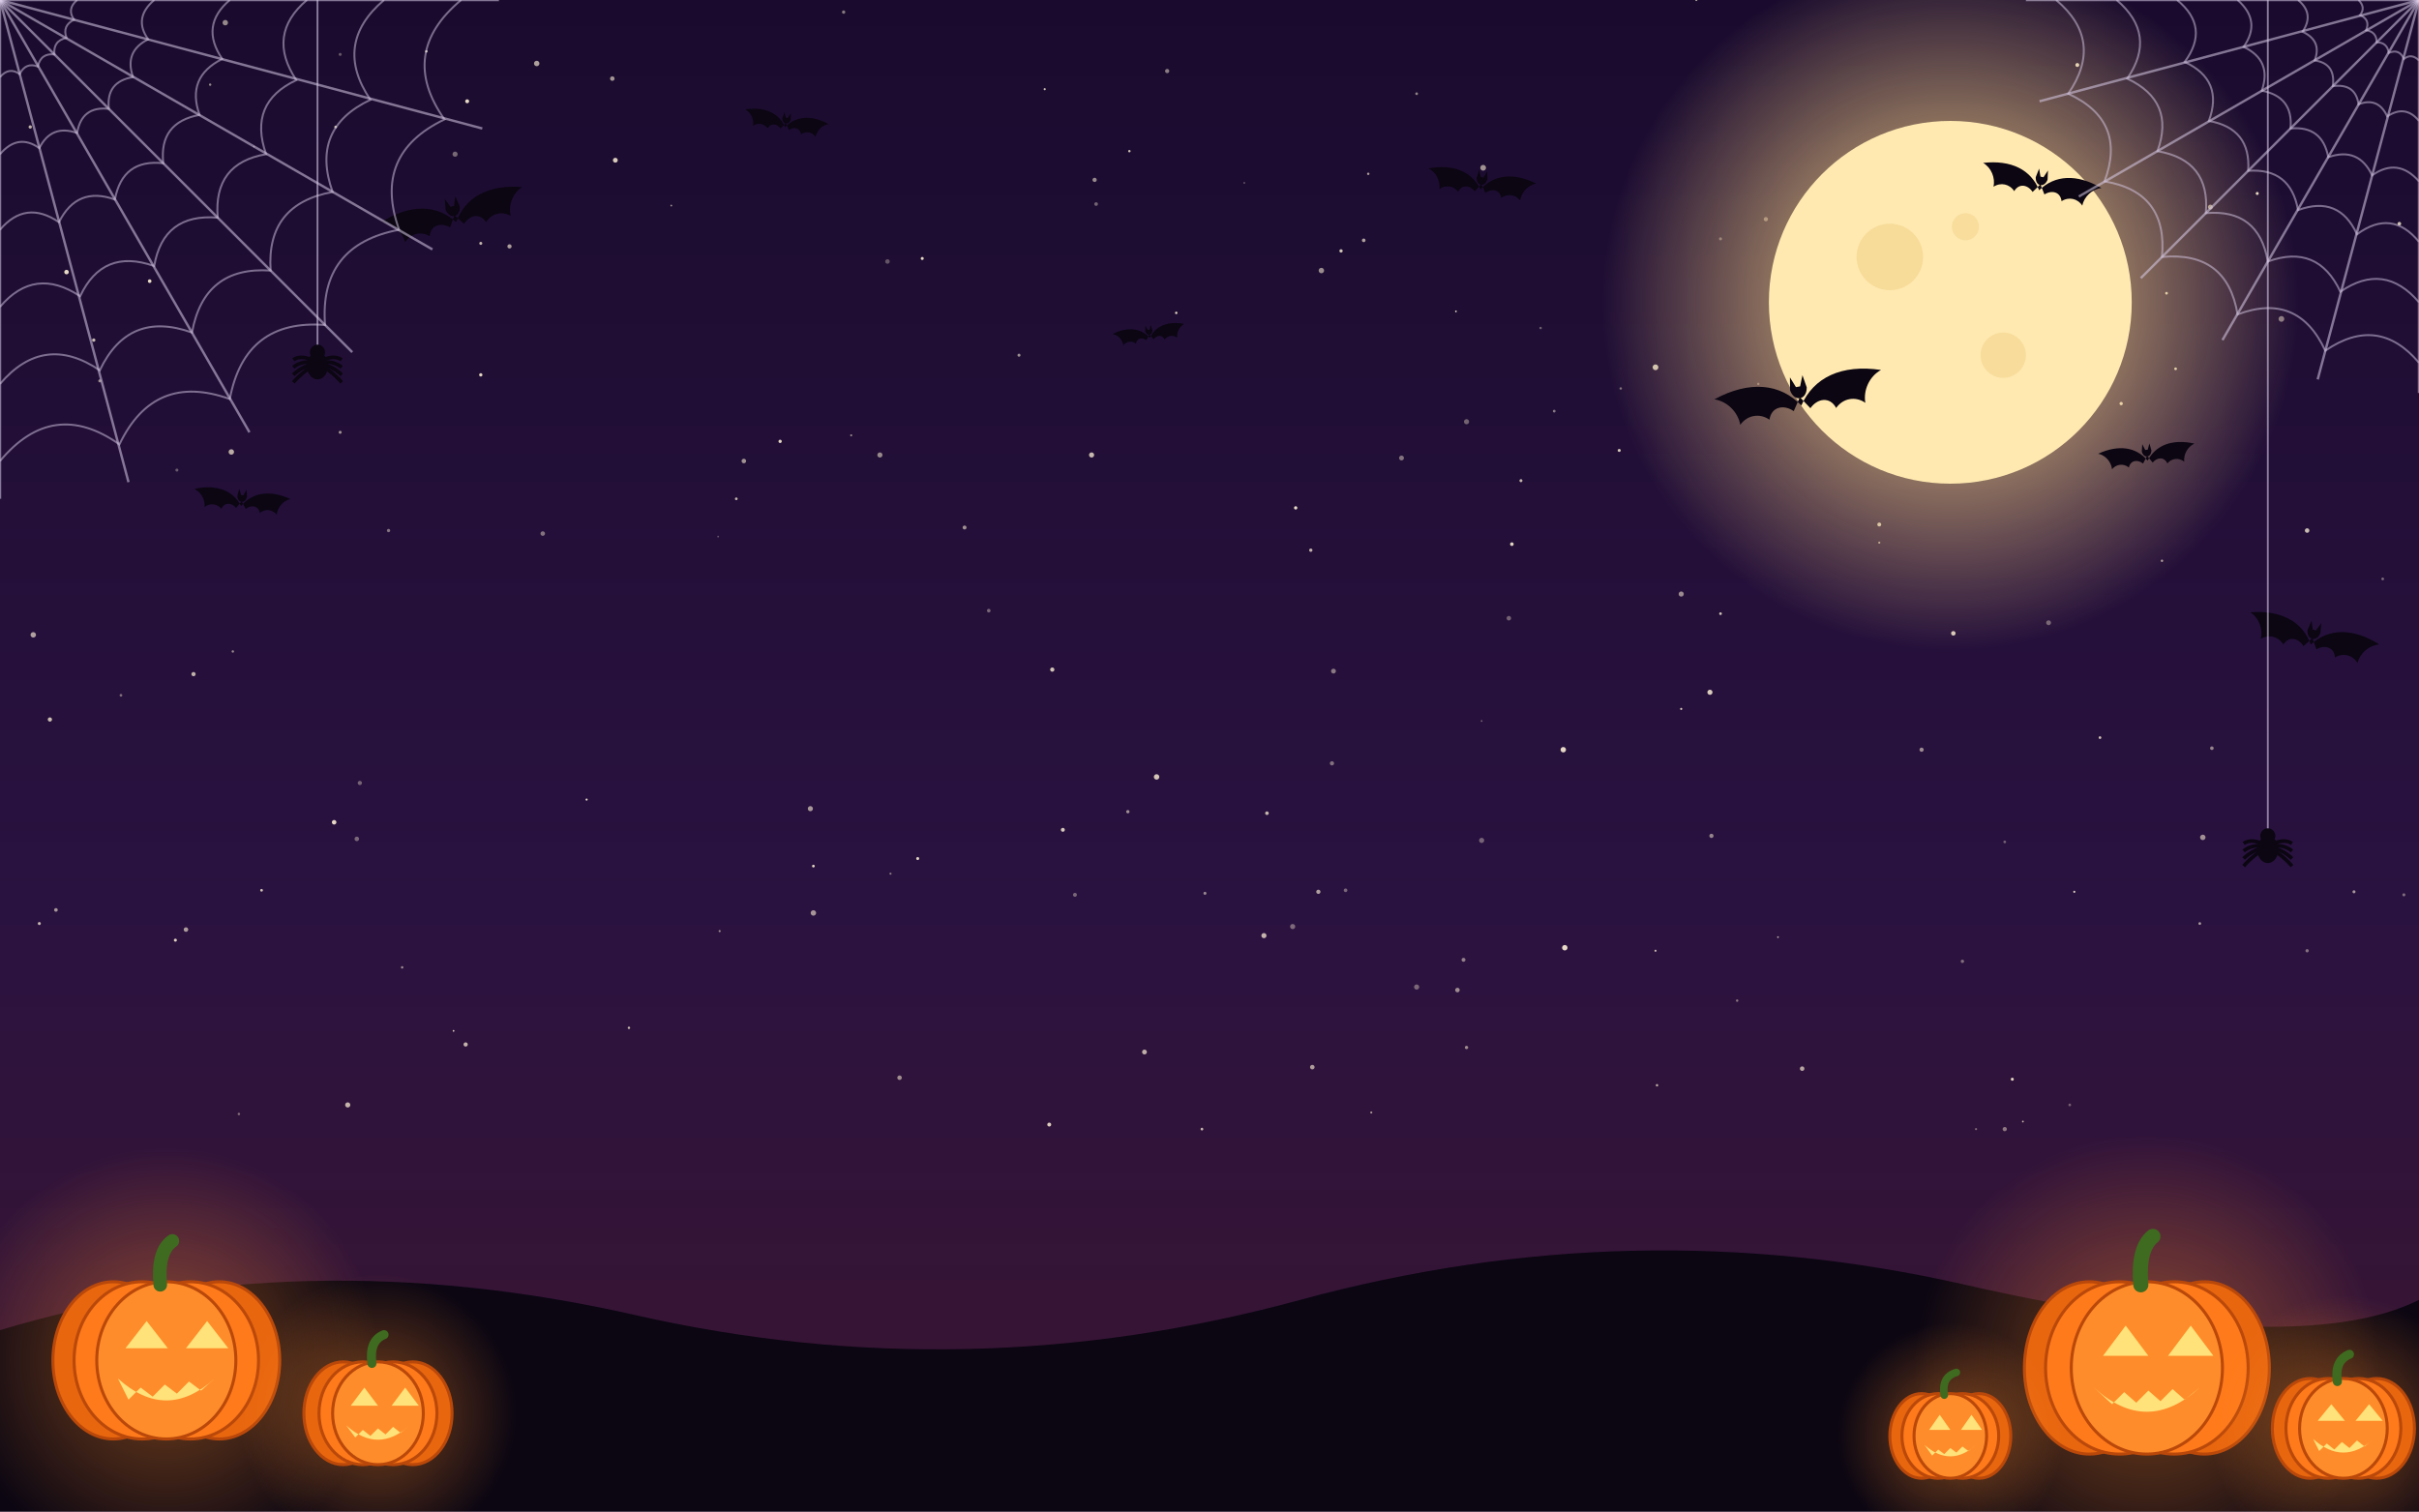
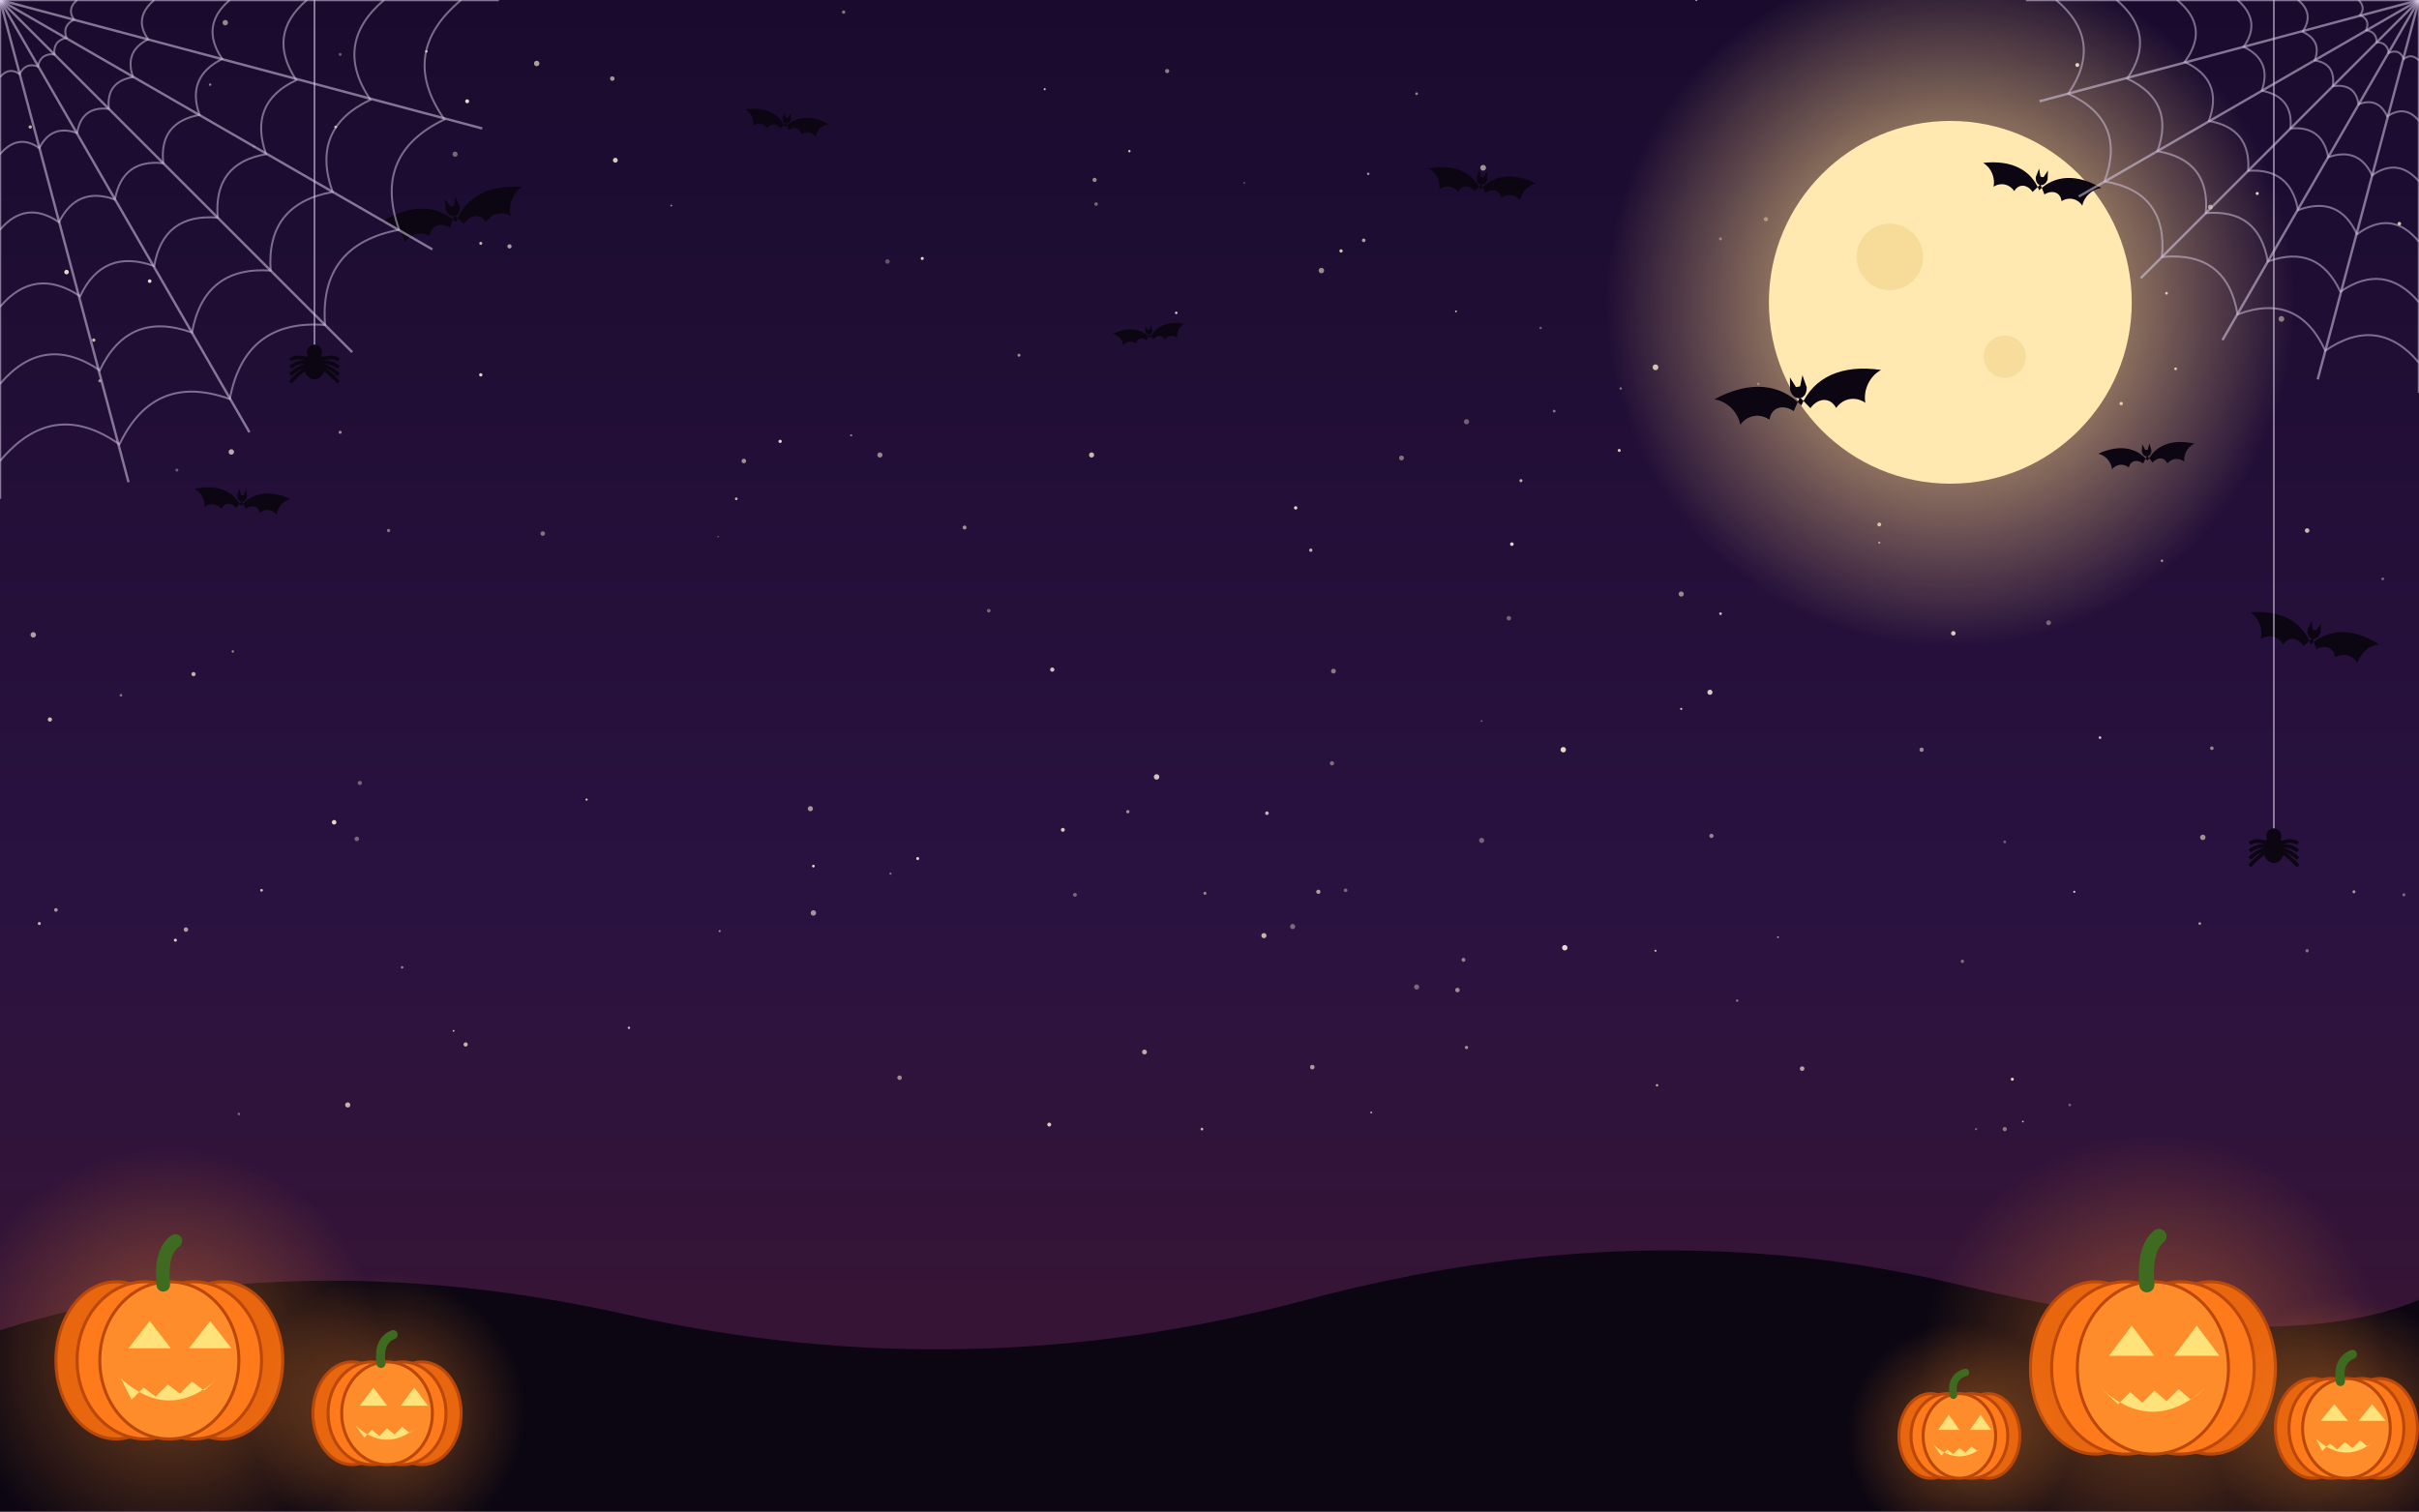
<svg xmlns="http://www.w3.org/2000/svg" viewBox="0 0 1600 1000" preserveAspectRatio="xMidYMid slice">
  <defs>
    <linearGradient id="sky" x1="0" y1="0" x2="0" y2="1">
      <stop offset="0" stop-color="#1A0B2E" />
      <stop offset=".6" stop-color="#2A1240" />
      <stop offset="1" stop-color="#3B1530" />
    </linearGradient>
    <radialGradient id="moonglow">
      <stop offset=".45" stop-color="#FFD98A" stop-opacity=".55" />
      <stop offset="1" stop-color="#FFD98A" stop-opacity="0" />
    </radialGradient>
    <radialGradient id="pglow">
      <stop offset="0" stop-color="#FF8C2A" stop-opacity=".45" />
      <stop offset="1" stop-color="#FF8C2A" stop-opacity="0" />
    </radialGradient>
  </defs>
  <rect width="100%" height="100%" fill="url(#sky)" />
  <circle cx="20" cy="84" r="1.1" fill="#FFF3D6" opacity="0.71" />
  <circle cx="222" cy="84" r="0.9" fill="#FFF3D6" opacity="0.75" />
  <circle cx="236" cy="555" r="1.5" fill="#FFF3D6" opacity="0.38" />
  <circle cx="857" cy="336" r="1.1" fill="#FFF3D6" opacity="0.90" />
  <circle cx="149" cy="15" r="1.8" fill="#FFF3D6" opacity="0.54" />
  <circle cx="318" cy="248" r="1.1" fill="#FFF3D6" opacity="0.87" />
  <circle cx="337" cy="163" r="1.4" fill="#FFF3D6" opacity="0.63" />
  <circle cx="1526" cy="629" r="1.1" fill="#FFF3D6" opacity="0.42" />
  <circle cx="1338" cy="742" r="0.6" fill="#FFF3D6" opacity="0.74" />
  <circle cx="1389" cy="488" r="0.9" fill="#FFF3D6" opacity="0.78" />
  <circle cx="1168" cy="145" r="1.4" fill="#FFF3D6" opacity="0.43" />
  <circle cx="66" cy="252" r="1.0" fill="#FFF3D6" opacity="0.54" />
  <circle cx="1035" cy="627" r="1.8" fill="#FFF3D6" opacity="0.89" />
  <circle cx="1590" cy="592" r="1.0" fill="#FFF3D6" opacity="0.41" />
  <circle cx="998" cy="409" r="1.5" fill="#FFF3D6" opacity="0.36" />
  <circle cx="308" cy="691" r="1.4" fill="#FFF3D6" opacity="0.72" />
  <circle cx="153" cy="299" r="1.8" fill="#FFF3D6" opacity="0.69" />
  <circle cx="1587" cy="148" r="1.2" fill="#FFF3D6" opacity="0.78" />
  <circle cx="711" cy="592" r="1.3" fill="#FFF3D6" opacity="0.37" />
  <circle cx="158" cy="737" r="0.8" fill="#FFF3D6" opacity="0.42" />
  <circle cx="536" cy="535" r="1.7" fill="#FFF3D6" opacity="0.59" />
  <circle cx="797" cy="591" r="1.0" fill="#FFF3D6" opacity="0.52" />
  <circle cx="980" cy="477" r="0.6" fill="#FFF3D6" opacity="0.37" />
  <circle cx="221" cy="544" r="1.5" fill="#FFF3D6" opacity="0.88" />
  <circle cx="1228" cy="191" r="1.6" fill="#FFF3D6" opacity="0.89" />
  <circle cx="558" cy="8" r="1.1" fill="#FFF3D6" opacity="0.47" />
  <circle cx="282" cy="34" r="0.8" fill="#FFF3D6" opacity="0.82" />
  <circle cx="80" cy="460" r="0.9" fill="#FFF3D6" opacity="0.42" />
  <circle cx="1313" cy="224" r="0.8" fill="#FFF3D6" opacity="0.57" />
  <circle cx="1112" cy="393" r="1.7" fill="#FFF3D6" opacity="0.54" />
  <circle cx="838" cy="538" r="1.2" fill="#FFF3D6" opacity="0.73" />
  <circle cx="747" cy="100" r="0.8" fill="#FFF3D6" opacity="0.77" />
  <circle cx="1192" cy="707" r="1.5" fill="#FFF3D6" opacity="0.65" />
  <circle cx="266" cy="640" r="0.8" fill="#FFF3D6" opacity="0.55" />
  <circle cx="225" cy="286" r="1.0" fill="#FFF3D6" opacity="0.56" />
  <circle cx="1138" cy="406" r="0.9" fill="#FFF3D6" opacity="0.77" />
  <circle cx="1176" cy="620" r="0.6" fill="#FFF3D6" opacity="0.67" />
  <circle cx="1433" cy="194" r="0.9" fill="#FFF3D6" opacity="0.79" />
  <circle cx="582" cy="301" r="1.7" fill="#FFF3D6" opacity="0.53" />
  <circle cx="318" cy="161" r="1.0" fill="#FFF3D6" opacity="0.72" />
  <circle cx="589" cy="578" r="0.7" fill="#FFF3D6" opacity="0.45" />
  <circle cx="1000" cy="360" r="1.2" fill="#FFF3D6" opacity="0.86" />
  <circle cx="444" cy="136" r="0.6" fill="#FFF3D6" opacity="0.59" />
  <circle cx="475" cy="355" r="0.6" fill="#FFF3D6" opacity="0.30" />
  <circle cx="607" cy="568" r="1.0" fill="#FFF3D6" opacity="0.85" />
  <circle cx="927" cy="303" r="1.6" fill="#FFF3D6" opacity="0.44" />
  <circle cx="968" cy="635" r="1.3" fill="#FFF3D6" opacity="0.49" />
  <circle cx="154" cy="431" r="0.8" fill="#FFF3D6" opacity="0.52" />
  <circle cx="868" cy="706" r="1.5" fill="#FFF3D6" opacity="0.61" />
  <circle cx="1373" cy="231" r="1.1" fill="#FFF3D6" opacity="0.71" />
  <circle cx="887" cy="166" r="1.1" fill="#FFF3D6" opacity="0.79" />
  <circle cx="388" cy="529" r="0.7" fill="#FFF3D6" opacity="0.87" />
  <circle cx="1095" cy="243" r="1.9" fill="#FFF3D6" opacity="0.78" />
  <circle cx="99" cy="186" r="1.2" fill="#FFF3D6" opacity="0.90" />
  <circle cx="225" cy="36" r="1.0" fill="#FFF3D6" opacity="0.33" />
  <circle cx="654" cy="404" r="1.2" fill="#FFF3D6" opacity="0.38" />
  <circle cx="37" cy="602" r="1.2" fill="#FFF3D6" opacity="0.59" />
  <circle cx="765" cy="514" r="1.8" fill="#FFF3D6" opacity="0.80" />
  <circle cx="1163" cy="254" r="0.8" fill="#FFF3D6" opacity="0.35" />
  <circle cx="1374" cy="43" r="1.3" fill="#FFF3D6" opacity="0.85" />
  <circle cx="516" cy="292" r="1.1" fill="#FFF3D6" opacity="0.87" />
  <circle cx="1095" cy="629" r="0.7" fill="#FFF3D6" opacity="0.74" />
  <circle cx="722" cy="301" r="1.7" fill="#FFF3D6" opacity="0.74" />
  <circle cx="1457" cy="554" r="1.8" fill="#FFF3D6" opacity="0.56" />
  <circle cx="890" cy="589" r="1.2" fill="#FFF3D6" opacity="0.38" />
  <circle cx="937" cy="653" r="1.7" fill="#FFF3D6" opacity="0.38" />
  <circle cx="610" cy="171" r="1.0" fill="#FFF3D6" opacity="0.88" />
  <circle cx="674" cy="235" r="1.0" fill="#FFF3D6" opacity="0.56" />
  <circle cx="1072" cy="257" r="0.8" fill="#FFF3D6" opacity="0.44" />
  <circle cx="416" cy="680" r="0.8" fill="#FFF3D6" opacity="0.75" />
  <circle cx="173" cy="589" r="0.9" fill="#FFF3D6" opacity="0.77" />
  <circle cx="691" cy="59" r="0.7" fill="#FFF3D6" opacity="0.78" />
  <circle cx="867" cy="364" r="1.1" fill="#FFF3D6" opacity="0.71" />
  <circle cx="772" cy="47" r="1.4" fill="#FFF3D6" opacity="0.49" />
  <circle cx="1355" cy="412" r="1.6" fill="#FFF3D6" opacity="0.37" />
  <circle cx="1131" cy="458" r="1.7" fill="#FFF3D6" opacity="0.83" />
  <circle cx="882" cy="444" r="1.6" fill="#FFF3D6" opacity="0.46" />
  <circle cx="872" cy="590" r="1.4" fill="#FFF3D6" opacity="0.63" />
  <circle cx="1369" cy="731" r="0.9" fill="#FFF3D6" opacity="0.34" />
  <circle cx="981" cy="111" r="1.9" fill="#FFF3D6" opacity="0.58" />
  <circle cx="855" cy="613" r="1.7" fill="#FFF3D6" opacity="0.39" />
  <circle cx="725" cy="135" r="1.2" fill="#FFF3D6" opacity="0.38" />
  <circle cx="1403" cy="267" r="1.1" fill="#FFF3D6" opacity="0.84" />
  <circle cx="1317" cy="252" r="1.2" fill="#FFF3D6" opacity="0.70" />
  <circle cx="301" cy="102" r="1.7" fill="#FFF3D6" opacity="0.40" />
  <circle cx="1132" cy="553" r="1.4" fill="#FFF3D6" opacity="0.51" />
  <circle cx="1372" cy="590" r="0.7" fill="#FFF3D6" opacity="0.84" />
  <circle cx="1019" cy="217" r="0.8" fill="#FFF3D6" opacity="0.36" />
  <circle cx="1298" cy="636" r="1.1" fill="#FFF3D6" opacity="0.41" />
  <circle cx="117" cy="311" r="1.0" fill="#FFF3D6" opacity="0.33" />
  <circle cx="476" cy="616" r="0.7" fill="#FFF3D6" opacity="0.54" />
  <circle cx="823" cy="121" r="0.6" fill="#FFF3D6" opacity="0.34" />
  <circle cx="230" cy="731" r="1.7" fill="#FFF3D6" opacity="0.72" />
  <circle cx="1439" cy="244" r="0.9" fill="#FFF3D6" opacity="0.82" />
  <circle cx="970" cy="693" r="1.1" fill="#FFF3D6" opacity="0.55" />
  <circle cx="1149" cy="662" r="0.8" fill="#FFF3D6" opacity="0.46" />
  <circle cx="22" cy="420" r="1.8" fill="#FFF3D6" opacity="0.64" />
  <circle cx="238" cy="518" r="1.4" fill="#FFF3D6" opacity="0.36" />
  <circle cx="1463" cy="495" r="1.2" fill="#FFF3D6" opacity="0.51" />
  <circle cx="257" cy="351" r="1.1" fill="#FFF3D6" opacity="0.44" />
  <circle cx="1034" cy="496" r="1.8" fill="#FFF3D6" opacity="0.88" />
  <circle cx="746" cy="537" r="1.1" fill="#FFF3D6" opacity="0.56" />
  <circle cx="907" cy="736" r="0.7" fill="#FFF3D6" opacity="0.58" />
  <circle cx="538" cy="604" r="1.8" fill="#FFF3D6" opacity="0.58" />
  <circle cx="128" cy="446" r="1.4" fill="#FFF3D6" opacity="0.71" />
  <circle cx="1243" cy="347" r="1.3" fill="#FFF3D6" opacity="0.76" />
  <circle cx="44" cy="180" r="1.5" fill="#FFF3D6" opacity="0.89" />
  <circle cx="1509" cy="211" r="1.9" fill="#FFF3D6" opacity="0.47" />
  <circle cx="724" cy="119" r="1.4" fill="#FFF3D6" opacity="0.54" />
  <circle cx="1096" cy="718" r="0.8" fill="#FFF3D6" opacity="0.69" />
  <circle cx="963" cy="206" r="0.6" fill="#FFF3D6" opacity="0.86" />
  <circle cx="1112" cy="469" r="0.7" fill="#FFF3D6" opacity="0.84" />
  <circle cx="638" cy="349" r="1.3" fill="#FFF3D6" opacity="0.57" />
  <circle cx="1526" cy="351" r="1.5" fill="#FFF3D6" opacity="0.76" />
  <circle cx="1493" cy="128" r="1.0" fill="#FFF3D6" opacity="0.87" />
  <circle cx="970" cy="279" r="1.7" fill="#FFF3D6" opacity="0.37" />
  <circle cx="405" cy="52" r="1.5" fill="#FFF3D6" opacity="0.59" />
  <circle cx="487" cy="330" r="0.9" fill="#FFF3D6" opacity="0.73" />
  <circle cx="1215" cy="286" r="1.7" fill="#FFF3D6" opacity="0.33" />
  <circle cx="905" cy="115" r="0.8" fill="#FFF3D6" opacity="0.63" />
  <circle cx="139" cy="56" r="0.8" fill="#FFF3D6" opacity="0.53" />
  <circle cx="1328" cy="217" r="0.8" fill="#FFF3D6" opacity="0.76" />
  <circle cx="1307" cy="747" r="0.7" fill="#FFF3D6" opacity="0.40" />
  <circle cx="694" cy="744" r="1.3" fill="#FFF3D6" opacity="0.83" />
  <circle cx="359" cy="353" r="1.5" fill="#FFF3D6" opacity="0.44" />
  <circle cx="836" cy="619" r="1.7" fill="#FFF3D6" opacity="0.72" />
  <circle cx="1326" cy="747" r="1.4" fill="#FFF3D6" opacity="0.45" />
  <circle cx="355" cy="42" r="1.8" fill="#FFF3D6" opacity="0.64" />
  <circle cx="964" cy="655" r="1.5" fill="#FFF3D6" opacity="0.54" />
  <circle cx="937" cy="62" r="0.9" fill="#FFF3D6" opacity="0.51" />
  <circle cx="1271" cy="496" r="1.4" fill="#FFF3D6" opacity="0.54" />
  <circle cx="563" cy="288" r="0.7" fill="#FFF3D6" opacity="0.52" />
  <circle cx="1455" cy="611" r="0.9" fill="#FFF3D6" opacity="0.60" />
  <circle cx="1191" cy="150" r="1.1" fill="#FFF3D6" opacity="0.65" />
  <circle cx="300" cy="682" r="0.6" fill="#FFF3D6" opacity="0.83" />
  <circle cx="1071" cy="298" r="1.0" fill="#FFF3D6" opacity="0.82" />
  <circle cx="1138" cy="158" r="1.0" fill="#FFF3D6" opacity="0.36" />
  <circle cx="1006" cy="318" r="1.0" fill="#FFF3D6" opacity="0.72" />
  <circle cx="407" cy="106" r="1.6" fill="#FFF3D6" opacity="0.83" />
  <circle cx="1292" cy="419" r="1.5" fill="#FFF3D6" opacity="0.82" />
  <circle cx="62" cy="225" r="1.1" fill="#FFF3D6" opacity="0.74" />
  <circle cx="538" cy="573" r="0.9" fill="#FFF3D6" opacity="0.87" />
  <circle cx="696" cy="443" r="1.4" fill="#FFF3D6" opacity="0.79" />
  <circle cx="902" cy="159" r="1.2" fill="#FFF3D6" opacity="0.64" />
  <circle cx="116" cy="622" r="1.0" fill="#FFF3D6" opacity="0.85" />
  <circle cx="595" cy="713" r="1.5" fill="#FFF3D6" opacity="0.54" />
  <circle cx="1122" cy="0" r="0.7" fill="#FFF3D6" opacity="0.65" />
  <circle cx="492" cy="305" r="1.5" fill="#FFF3D6" opacity="0.58" />
  <circle cx="980" cy="556" r="1.7" fill="#FFF3D6" opacity="0.36" />
  <circle cx="1326" cy="557" r="0.9" fill="#FFF3D6" opacity="0.35" />
  <circle cx="309" cy="67" r="1.3" fill="#FFF3D6" opacity="0.90" />
  <circle cx="778" cy="207" r="0.8" fill="#FFF3D6" opacity="0.88" />
  <circle cx="874" cy="179" r="1.8" fill="#FFF3D6" opacity="0.55" />
  <circle cx="1576" cy="383" r="0.9" fill="#FFF3D6" opacity="0.41" />
  <circle cx="26" cy="611" r="1.0" fill="#FFF3D6" opacity="0.74" />
  <circle cx="1346" cy="302" r="1.3" fill="#FFF3D6" opacity="0.73" />
  <circle cx="1028" cy="272" r="0.9" fill="#FFF3D6" opacity="0.47" />
  <circle cx="33" cy="476" r="1.4" fill="#FFF3D6" opacity="0.76" />
  <circle cx="703" cy="549" r="1.3" fill="#FFF3D6" opacity="0.81" />
  <circle cx="881" cy="505" r="1.4" fill="#FFF3D6" opacity="0.42" />
  <circle cx="123" cy="615" r="1.5" fill="#FFF3D6" opacity="0.61" />
  <circle cx="1462" cy="137" r="1.6" fill="#FFF3D6" opacity="0.60" />
  <circle cx="168" cy="97" r="0.6" fill="#FFF3D6" opacity="0.41" />
  <circle cx="1243" cy="359" r="0.7" fill="#FFF3D6" opacity="0.60" />
  <circle cx="1557" cy="590" r="1.0" fill="#FFF3D6" opacity="0.59" />
  <circle cx="587" cy="173" r="1.5" fill="#FFF3D6" opacity="0.31" />
  <circle cx="757" cy="696" r="1.6" fill="#FFF3D6" opacity="0.69" />
  <circle cx="1331" cy="714" r="1.0" fill="#FFF3D6" opacity="0.87" />
  <circle cx="1430" cy="371" r="0.8" fill="#FFF3D6" opacity="0.62" />
  <circle cx="795" cy="747" r="0.9" fill="#FFF3D6" opacity="0.73" />
-   <circle cx="1290" cy="200" r="230" fill="url(#moonglow)" />
+   <circle cx="1290" cy="200" r="228" fill="url(#moonglow)" />
  <circle cx="1290" cy="200" r="120" fill="#FFE9B0" />
  <circle cx="1250" cy="170" r="22" fill="#F2D28A" opacity=".6" />
-   <circle cx="1325" cy="235" r="15" fill="#F2D28A" opacity=".55" />
-   <circle cx="1300" cy="150" r="9" fill="#F2D28A" opacity=".5" />
+   <circle cx="1326" cy="236" r="14" fill="#F2D28A" opacity=".55" />
  <g transform="translate(1190,260) rotate(-10) scale(1.40)">
    <path d="M0,6 C-8,-6 -22,-10 -40,-4 C-34,-2 -30,4 -30,10 C-26,6 -20,6 -16,10 C-14,4 -8,4 -4,8 L0,2 L4,8 C8,4 14,4 16,10 C20,6 26,6 30,10 C30,4 34,-2 40,-4 C22,-10 8,-6 0,6Z" fill="#0B0612" />
    <path d="M-4,-2 L-3,-8 L-1,-3 L1,-3 L3,-8 L4,-2 C3,4 -3,4 -4,-2Z" fill="#0B0612" />
  </g>
  <g transform="translate(1350,120) rotate(12) scale(1.00)">
    <path d="M0,6 C-8,-6 -22,-10 -40,-4 C-34,-2 -30,4 -30,10 C-26,6 -20,6 -16,10 C-14,4 -8,4 -4,8 L0,2 L4,8 C8,4 14,4 16,10 C20,6 26,6 30,10 C30,4 34,-2 40,-4 C22,-10 8,-6 0,6Z" fill="#0B0612" />
    <path d="M-4,-2 L-3,-8 L-1,-3 L1,-3 L3,-8 L4,-2 C3,4 -3,4 -4,-2Z" fill="#0B0612" />
  </g>
  <g transform="translate(1420,300) rotate(-6) scale(0.80)">
    <path d="M0,6 C-8,-6 -22,-10 -40,-4 C-34,-2 -30,4 -30,10 C-26,6 -20,6 -16,10 C-14,4 -8,4 -4,8 L0,2 L4,8 C8,4 14,4 16,10 C20,6 26,6 30,10 C30,4 34,-2 40,-4 C22,-10 8,-6 0,6Z" fill="#0B0612" />
    <path d="M-4,-2 L-3,-8 L-1,-3 L1,-3 L3,-8 L4,-2 C3,4 -3,4 -4,-2Z" fill="#0B0612" />
  </g>
  <g transform="translate(980,120) rotate(8) scale(0.90)">
    <path d="M0,6 C-8,-6 -22,-10 -40,-4 C-34,-2 -30,4 -30,10 C-26,6 -20,6 -16,10 C-14,4 -8,4 -4,8 L0,2 L4,8 C8,4 14,4 16,10 C20,6 26,6 30,10 C30,4 34,-2 40,-4 C22,-10 8,-6 0,6Z" fill="#0B0612" />
    <path d="M-4,-2 L-3,-8 L-1,-3 L1,-3 L3,-8 L4,-2 C3,4 -3,4 -4,-2Z" fill="#0B0612" />
  </g>
  <g transform="translate(300,140) rotate(-14) scale(1.20)">
    <path d="M0,6 C-8,-6 -22,-10 -40,-4 C-34,-2 -30,4 -30,10 C-26,6 -20,6 -16,10 C-14,4 -8,4 -4,8 L0,2 L4,8 C8,4 14,4 16,10 C20,6 26,6 30,10 C30,4 34,-2 40,-4 C22,-10 8,-6 0,6Z" fill="#0B0612" />
    <path d="M-4,-2 L-3,-8 L-1,-3 L1,-3 L3,-8 L4,-2 C3,4 -3,4 -4,-2Z" fill="#0B0612" />
  </g>
  <g transform="translate(520,80) rotate(10) scale(0.70)">
    <path d="M0,6 C-8,-6 -22,-10 -40,-4 C-34,-2 -30,4 -30,10 C-26,6 -20,6 -16,10 C-14,4 -8,4 -4,8 L0,2 L4,8 C8,4 14,4 16,10 C20,6 26,6 30,10 C30,4 34,-2 40,-4 C22,-10 8,-6 0,6Z" fill="#0B0612" />
    <path d="M-4,-2 L-3,-8 L-1,-3 L1,-3 L3,-8 L4,-2 C3,4 -3,4 -4,-2Z" fill="#0B0612" />
  </g>
  <g transform="translate(160,330) rotate(6) scale(0.80)">
    <path d="M0,6 C-8,-6 -22,-10 -40,-4 C-34,-2 -30,4 -30,10 C-26,6 -20,6 -16,10 C-14,4 -8,4 -4,8 L0,2 L4,8 C8,4 14,4 16,10 C20,6 26,6 30,10 C30,4 34,-2 40,-4 C22,-10 8,-6 0,6Z" fill="#0B0612" />
    <path d="M-4,-2 L-3,-8 L-1,-3 L1,-3 L3,-8 L4,-2 C3,4 -3,4 -4,-2Z" fill="#0B0612" />
  </g>
  <g transform="translate(760,220) rotate(-8) scale(0.60)">
    <path d="M0,6 C-8,-6 -22,-10 -40,-4 C-34,-2 -30,4 -30,10 C-26,6 -20,6 -16,10 C-14,4 -8,4 -4,8 L0,2 L4,8 C8,4 14,4 16,10 C20,6 26,6 30,10 C30,4 34,-2 40,-4 C22,-10 8,-6 0,6Z" fill="#0B0612" />
    <path d="M-4,-2 L-3,-8 L-1,-3 L1,-3 L3,-8 L4,-2 C3,4 -3,4 -4,-2Z" fill="#0B0612" />
  </g>
  <g transform="translate(1530,420) rotate(14) scale(1.10)">
    <path d="M0,6 C-8,-6 -22,-10 -40,-4 C-34,-2 -30,4 -30,10 C-26,6 -20,6 -16,10 C-14,4 -8,4 -4,8 L0,2 L4,8 C8,4 14,4 16,10 C20,6 26,6 30,10 C30,4 34,-2 40,-4 C22,-10 8,-6 0,6Z" fill="#0B0612" />
    <path d="M-4,-2 L-3,-8 L-1,-3 L1,-3 L3,-8 L4,-2 C3,4 -3,4 -4,-2Z" fill="#0B0612" />
  </g>
-   <path d="M0,1000 L0,880 Q200,820 420,870 T860,860 T1300,850 T1600,860 L1600,1000Z" fill="#0B0612" />
-   <circle cx="110" cy="900" r="141" fill="url(#pglow)" />
-   <ellipse cx="75" cy="900" rx="40" ry="52" fill="#E8660E" stroke="#B9480A" stroke-width="2" />
-   <ellipse cx="145" cy="900" rx="40" ry="52" fill="#E8660E" stroke="#B9480A" stroke-width="2" />
-   <ellipse cx="94" cy="900" rx="45" ry="52" fill="#FF7A1A" stroke="#B9480A" stroke-width="2" />
-   <ellipse cx="126" cy="900" rx="45" ry="52" fill="#FF7A1A" stroke="#B9480A" stroke-width="2" />
-   <ellipse cx="110" cy="900" rx="46" ry="52" fill="#FF8C2A" stroke="#B9480A" stroke-width="2" />
-   <path d="M106,850 q-2,-22 8,-29" stroke="#3E6B1F" stroke-width="9" fill="none" stroke-linecap="round" />
-   <path d="M83,892 l14,-18 l14,18Z" fill="#FFE27A" />
-   <path d="M111,892 l14,-18 l14,18Z" fill="#FFE27A" transform="translate(12,0)" />
-   <path d="M78,912 q32,29 64,0 l-9,8 l-8,-6 l-8,8 l-8,-6 l-8,8 l-8,-6 l-8,8Z" fill="#FFE27A" />
-   <circle cx="250" cy="935" r="92" fill="url(#pglow)" />
-   <ellipse cx="227" cy="935" rx="26" ry="34" fill="#E8660E" stroke="#B9480A" stroke-width="2" />
-   <ellipse cx="273" cy="935" rx="26" ry="34" fill="#E8660E" stroke="#B9480A" stroke-width="2" />
-   <ellipse cx="240" cy="935" rx="29" ry="34" fill="#FF7A1A" stroke="#B9480A" stroke-width="2" />
-   <ellipse cx="260" cy="935" rx="29" ry="34" fill="#FF7A1A" stroke="#B9480A" stroke-width="2" />
-   <ellipse cx="250" cy="935" rx="30" ry="34" fill="#FF8C2A" stroke="#B9480A" stroke-width="2" />
-   <path d="M246,902 q-2,-15 8,-19" stroke="#3E6B1F" stroke-width="6" fill="none" stroke-linecap="round" />
-   <path d="M232,930 l9,-12 l9,12Z" fill="#FFE27A" />
-   <path d="M251,930 l9,-12 l9,12Z" fill="#FFE27A" transform="translate(8,0)" />
-   <path d="M229,943 q21,19 42,0 l-6,5 l-5,-4 l-5,5 l-5,-4 l-5,5 l-5,-4 l-5,5Z" fill="#FFE27A" />
-   <circle cx="1420" cy="905" r="154" fill="url(#pglow)" />
-   <ellipse cx="1382" cy="905" rx="43" ry="57" fill="#E8660E" stroke="#B9480A" stroke-width="2" />
-   <ellipse cx="1458" cy="905" rx="43" ry="57" fill="#E8660E" stroke="#B9480A" stroke-width="2" />
-   <ellipse cx="1402" cy="905" rx="49" ry="57" fill="#FF7A1A" stroke="#B9480A" stroke-width="2" />
-   <ellipse cx="1438" cy="905" rx="49" ry="57" fill="#FF7A1A" stroke="#B9480A" stroke-width="2" />
-   <ellipse cx="1420" cy="905" rx="50" ry="57" fill="#FF8C2A" stroke="#B9480A" stroke-width="2" />
-   <path d="M1416,850 q-2,-24 8,-32" stroke="#3E6B1F" stroke-width="10" fill="none" stroke-linecap="round" />
-   <path d="M1391,897 l15,-20 l15,20Z" fill="#FFE27A" />
-   <path d="M1421,897 l15,-20 l15,20Z" fill="#FFE27A" transform="translate(13,0)" />
-   <path d="M1385,918 q35,32 70,0 l-10,8 l-8,-7 l-8,8 l-8,-7 l-8,8 l-8,-7 l-8,8Z" fill="#FFE27A" />
-   <circle cx="1550" cy="945" r="88" fill="url(#pglow)" />
-   <ellipse cx="1528" cy="945" rx="25" ry="33" fill="#E8660E" stroke="#B9480A" stroke-width="2" />
-   <ellipse cx="1572" cy="945" rx="25" ry="33" fill="#E8660E" stroke="#B9480A" stroke-width="2" />
-   <ellipse cx="1540" cy="945" rx="28" ry="33" fill="#FF7A1A" stroke="#B9480A" stroke-width="2" />
-   <ellipse cx="1560" cy="945" rx="28" ry="33" fill="#FF7A1A" stroke="#B9480A" stroke-width="2" />
-   <ellipse cx="1550" cy="945" rx="29" ry="33" fill="#FF8C2A" stroke="#B9480A" stroke-width="2" />
-   <path d="M1546,914 q-2,-14 8,-18" stroke="#3E6B1F" stroke-width="6" fill="none" stroke-linecap="round" />
-   <path d="M1533,940 l9,-11 l9,11Z" fill="#FFE27A" />
-   <path d="M1551,940 l9,-11 l9,11Z" fill="#FFE27A" transform="translate(7,0)" />
-   <path d="M1530,952 q20,18 40,0 l-6,5 l-5,-4 l-5,5 l-5,-4 l-5,5 l-5,-4 l-5,5Z" fill="#FFE27A" />
-   <circle cx="1290" cy="950" r="75" fill="url(#pglow)" />
-   <ellipse cx="1271" cy="950" rx="21" ry="28" fill="#E8660E" stroke="#B9480A" stroke-width="2" />
-   <ellipse cx="1309" cy="950" rx="21" ry="28" fill="#E8660E" stroke="#B9480A" stroke-width="2" />
-   <ellipse cx="1282" cy="950" rx="24" ry="28" fill="#FF7A1A" stroke="#B9480A" stroke-width="2" />
-   <ellipse cx="1298" cy="950" rx="24" ry="28" fill="#FF7A1A" stroke="#B9480A" stroke-width="2" />
-   <ellipse cx="1290" cy="950" rx="24" ry="28" fill="#FF8C2A" stroke="#B9480A" stroke-width="2" />
-   <path d="M1286,923 q-2,-12 8,-15" stroke="#3E6B1F" stroke-width="5" fill="none" stroke-linecap="round" />
-   <path d="M1276,946 l7,-10 l7,10Z" fill="#FFE27A" />
-   <path d="M1291,946 l7,-10 l7,10Z" fill="#FFE27A" transform="translate(6,0)" />
-   <path d="M1273,956 q17,15 34,0 l-5,4 l-4,-3 l-4,4 l-4,-3 l-4,4 l-4,-3 l-4,4Z" fill="#FFE27A" />
+   <path d="M0,1000 L0,880 Q192,820 416,870 T864,860 T1296,850 T1600,860 L1600,1000Z" fill="#0B0612" />
+   <circle cx="112" cy="900" r="141" fill="url(#pglow)" />
+   <ellipse cx="77" cy="900" rx="40" ry="52" fill="#E8660E" stroke="#B9480A" stroke-width="2" />
+   <ellipse cx="147" cy="900" rx="40" ry="52" fill="#E8660E" stroke="#B9480A" stroke-width="2" />
+   <ellipse cx="96" cy="900" rx="45" ry="52" fill="#FF7A1A" stroke="#B9480A" stroke-width="2" />
+   <ellipse cx="128" cy="900" rx="45" ry="52" fill="#FF7A1A" stroke="#B9480A" stroke-width="2" />
+   <ellipse cx="112" cy="900" rx="46" ry="52" fill="#FF8C2A" stroke="#B9480A" stroke-width="2" />
+   <path d="M108,850 q-2,-22 8,-29" stroke="#3E6B1F" stroke-width="9" fill="none" stroke-linecap="round" />
+   <path d="M85,892 l14,-18 l14,18Z" fill="#FFE27A" />
+   <path d="M113,892 l14,-18 l14,18Z" fill="#FFE27A" transform="translate(12,0)" />
+   <path d="M80,912 q32,29 64,0 l-9,8 l-8,-6 l-8,8 l-8,-6 l-8,8 l-8,-6 l-8,8Z" fill="#FFE27A" />
+   <circle cx="256.0" cy="935" r="92" fill="url(#pglow)" />
+   <ellipse cx="233" cy="935" rx="26" ry="34" fill="#E8660E" stroke="#B9480A" stroke-width="2" />
+   <ellipse cx="279" cy="935" rx="26" ry="34" fill="#E8660E" stroke="#B9480A" stroke-width="2" />
+   <ellipse cx="246" cy="935" rx="29" ry="34" fill="#FF7A1A" stroke="#B9480A" stroke-width="2" />
+   <ellipse cx="266" cy="935" rx="29" ry="34" fill="#FF7A1A" stroke="#B9480A" stroke-width="2" />
+   <ellipse cx="256" cy="935" rx="30" ry="34" fill="#FF8C2A" stroke="#B9480A" stroke-width="2" />
+   <path d="M252,902 q-2,-15 8,-19" stroke="#3E6B1F" stroke-width="6" fill="none" stroke-linecap="round" />
+   <path d="M238,930 l9,-12 l9,12Z" fill="#FFE27A" />
+   <path d="M257,930 l9,-12 l9,12Z" fill="#FFE27A" transform="translate(8,0)" />
+   <path d="M235,943 q21,19 42,0 l-6,5 l-5,-4 l-5,5 l-5,-4 l-5,5 l-5,-4 l-5,5Z" fill="#FFE27A" />
+   <circle cx="1424.0" cy="905" r="154" fill="url(#pglow)" />
+   <ellipse cx="1386" cy="905" rx="43" ry="57" fill="#E8660E" stroke="#B9480A" stroke-width="2" />
+   <ellipse cx="1462" cy="905" rx="43" ry="57" fill="#E8660E" stroke="#B9480A" stroke-width="2" />
+   <ellipse cx="1406" cy="905" rx="49" ry="57" fill="#FF7A1A" stroke="#B9480A" stroke-width="2" />
+   <ellipse cx="1442" cy="905" rx="49" ry="57" fill="#FF7A1A" stroke="#B9480A" stroke-width="2" />
+   <ellipse cx="1424" cy="905" rx="50" ry="57" fill="#FF8C2A" stroke="#B9480A" stroke-width="2" />
+   <path d="M1420,850 q-2,-24 8,-32" stroke="#3E6B1F" stroke-width="10" fill="none" stroke-linecap="round" />
+   <path d="M1395,897 l15,-20 l15,20Z" fill="#FFE27A" />
+   <path d="M1425,897 l15,-20 l15,20Z" fill="#FFE27A" transform="translate(13,0)" />
+   <path d="M1389,918 q35,32 70,0 l-10,8 l-8,-7 l-8,8 l-8,-7 l-8,8 l-8,-7 l-8,8Z" fill="#FFE27A" />
+   <circle cx="1552.0" cy="945" r="88" fill="url(#pglow)" />
+   <ellipse cx="1530" cy="945" rx="25" ry="33" fill="#E8660E" stroke="#B9480A" stroke-width="2" />
+   <ellipse cx="1574" cy="945" rx="25" ry="33" fill="#E8660E" stroke="#B9480A" stroke-width="2" />
+   <ellipse cx="1542" cy="945" rx="28" ry="33" fill="#FF7A1A" stroke="#B9480A" stroke-width="2" />
+   <ellipse cx="1562" cy="945" rx="28" ry="33" fill="#FF7A1A" stroke="#B9480A" stroke-width="2" />
+   <ellipse cx="1552" cy="945" rx="29" ry="33" fill="#FF8C2A" stroke="#B9480A" stroke-width="2" />
+   <path d="M1548,914 q-2,-14 8,-18" stroke="#3E6B1F" stroke-width="6" fill="none" stroke-linecap="round" />
+   <path d="M1535,940 l9,-11 l9,11Z" fill="#FFE27A" />
+   <path d="M1553,940 l9,-11 l9,11Z" fill="#FFE27A" transform="translate(7,0)" />
+   <path d="M1532,952 q20,18 40,0 l-6,5 l-5,-4 l-5,5 l-5,-4 l-5,5 l-5,-4 l-5,5Z" fill="#FFE27A" />
+   <circle cx="1296.0" cy="950" r="75" fill="url(#pglow)" />
+   <ellipse cx="1277" cy="950" rx="21" ry="28" fill="#E8660E" stroke="#B9480A" stroke-width="2" />
+   <ellipse cx="1315" cy="950" rx="21" ry="28" fill="#E8660E" stroke="#B9480A" stroke-width="2" />
+   <ellipse cx="1288" cy="950" rx="24" ry="28" fill="#FF7A1A" stroke="#B9480A" stroke-width="2" />
+   <ellipse cx="1304" cy="950" rx="24" ry="28" fill="#FF7A1A" stroke="#B9480A" stroke-width="2" />
+   <ellipse cx="1296" cy="950" rx="24" ry="28" fill="#FF8C2A" stroke="#B9480A" stroke-width="2" />
+   <path d="M1292,923 q-2,-12 8,-15" stroke="#3E6B1F" stroke-width="5" fill="none" stroke-linecap="round" />
+   <path d="M1282,946 l7,-10 l7,10Z" fill="#FFE27A" />
+   <path d="M1297,946 l7,-10 l7,10Z" fill="#FFE27A" transform="translate(6,0)" />
+   <path d="M1279,956 q17,15 34,0 l-5,4 l-4,-3 l-4,4 l-4,-3 l-4,4 l-4,-3 l-4,4Z" fill="#FFE27A" />
  <line x1="0" y1="0" x2="330" y2="0" stroke="#D9CCE8" stroke-width="1.6" opacity=".55" />
  <line x1="0" y1="0" x2="319" y2="85" stroke="#D9CCE8" stroke-width="1.6" opacity=".55" />
  <line x1="0" y1="0" x2="286" y2="165" stroke="#D9CCE8" stroke-width="1.6" opacity=".55" />
  <line x1="0" y1="0" x2="233" y2="233" stroke="#D9CCE8" stroke-width="1.6" opacity=".55" />
  <line x1="0" y1="0" x2="165" y2="286" stroke="#D9CCE8" stroke-width="1.6" opacity=".55" />
  <line x1="0" y1="0" x2="85" y2="319" stroke="#D9CCE8" stroke-width="1.6" opacity=".55" />
  <line x1="0" y1="0" x2="0" y2="330" stroke="#D9CCE8" stroke-width="1.6" opacity=".55" />
  <path d="M51,0 Q44,6 49,13 Q41,17 44,25 Q35,27 36,36 Q27,35 25,44 Q17,41 13,49 Q6,44 0,51" stroke="#D9CCE8" stroke-width="1.3" fill="none" opacity=".5" />
  <path d="M102,0 Q88,12 98,26 Q82,34 88,51 Q70,54 72,72 Q54,70 51,88 Q34,82 26,98 Q12,88 0,102" stroke="#D9CCE8" stroke-width="1.3" fill="none" opacity=".5" />
  <path d="M152,0 Q132,17 147,39 Q123,51 132,76 Q105,81 108,108 Q81,105 76,132 Q51,123 39,147 Q17,132 0,152" stroke="#D9CCE8" stroke-width="1.3" fill="none" opacity=".5" />
  <path d="M203,0 Q176,23 196,53 Q164,68 176,102 Q141,108 144,144 Q108,141 102,176 Q68,164 53,196 Q23,176 0,203" stroke="#D9CCE8" stroke-width="1.3" fill="none" opacity=".5" />
  <path d="M254,0 Q220,29 245,66 Q205,85 220,127 Q176,135 179,179 Q135,176 127,220 Q85,205 66,245 Q29,220 0,254" stroke="#D9CCE8" stroke-width="1.3" fill="none" opacity=".5" />
  <path d="M305,0 Q263,35 294,79 Q246,102 264,152 Q211,162 215,215 Q162,211 152,264 Q102,246 79,294 Q35,263 0,305" stroke="#D9CCE8" stroke-width="1.3" fill="none" opacity=".5" />
  <line x1="1600" y1="0" x2="1600" y2="260" stroke="#D9CCE8" stroke-width="1.6" opacity=".55" />
  <line x1="1600" y1="0" x2="1533" y2="251" stroke="#D9CCE8" stroke-width="1.6" opacity=".55" />
  <line x1="1600" y1="0" x2="1470" y2="225" stroke="#D9CCE8" stroke-width="1.6" opacity=".55" />
  <line x1="1600" y1="0" x2="1416" y2="184" stroke="#D9CCE8" stroke-width="1.6" opacity=".55" />
  <line x1="1600" y1="0" x2="1375" y2="130" stroke="#D9CCE8" stroke-width="1.6" opacity=".55" />
  <line x1="1600" y1="0" x2="1349" y2="67" stroke="#D9CCE8" stroke-width="1.6" opacity=".55" />
  <line x1="1600" y1="0" x2="1340" y2="0" stroke="#D9CCE8" stroke-width="1.6" opacity=".55" />
  <path d="M1600,40 Q1595,35 1590,39 Q1587,32 1580,35 Q1579,28 1572,28 Q1572,21 1565,20 Q1568,13 1561,10 Q1565,5 1560,0" stroke="#D9CCE8" stroke-width="1.3" fill="none" opacity=".5" />
  <path d="M1600,80 Q1591,69 1579,77 Q1573,64 1560,69 Q1558,55 1543,57 Q1545,42 1531,40 Q1536,27 1523,21 Q1531,9 1520,0" stroke="#D9CCE8" stroke-width="1.3" fill="none" opacity=".5" />
  <path d="M1600,120 Q1586,104 1569,116 Q1560,97 1540,104 Q1536,83 1515,85 Q1517,64 1496,60 Q1503,40 1484,31 Q1496,14 1480,0" stroke="#D9CCE8" stroke-width="1.3" fill="none" opacity=".5" />
  <path d="M1600,160 Q1582,138 1559,155 Q1547,129 1520,139 Q1515,111 1487,113 Q1489,85 1461,80 Q1471,53 1445,41 Q1462,18 1440,0" stroke="#D9CCE8" stroke-width="1.3" fill="none" opacity=".5" />
  <path d="M1600,200 Q1577,173 1548,193 Q1533,161 1500,173 Q1494,138 1459,141 Q1462,106 1427,100 Q1439,67 1407,52 Q1427,23 1400,0" stroke="#D9CCE8" stroke-width="1.3" fill="none" opacity=".5" />
  <path d="M1600,240 Q1573,208 1538,232 Q1520,193 1480,208 Q1473,166 1430,170 Q1434,127 1392,120 Q1407,80 1368,62 Q1392,27 1360,0" stroke="#D9CCE8" stroke-width="1.3" fill="none" opacity=".5" />
-   <line x1="210" y1="0" x2="210" y2="240" stroke="#D9CCE8" stroke-width="1.2" opacity=".6" />
-   <path d="M210,240 q-10,-6 -16,-2" stroke="#0B0612" stroke-width="2.4" fill="none" />
-   <path d="M210,240 q10,-6 16,-2" stroke="#0B0612" stroke-width="2.4" fill="none" />
-   <path d="M210,240 q-10,-2 -16,3" stroke="#0B0612" stroke-width="2.4" fill="none" />
-   <path d="M210,240 q10,-2 16,3" stroke="#0B0612" stroke-width="2.4" fill="none" />
-   <path d="M210,240 q-10,2 -16,8" stroke="#0B0612" stroke-width="2.4" fill="none" />
-   <path d="M210,240 q10,2 16,8" stroke="#0B0612" stroke-width="2.4" fill="none" />
-   <path d="M210,240 q-10,6 -16,13" stroke="#0B0612" stroke-width="2.4" fill="none" />
-   <path d="M210,240 q10,6 16,13" stroke="#0B0612" stroke-width="2.4" fill="none" />
-   <ellipse cx="210" cy="242" rx="7" ry="9" fill="#0B0612" />
-   <circle cx="210" cy="233" r="5" fill="#0B0612" />
-   <line x1="1500" y1="0" x2="1500" y2="560" stroke="#D9CCE8" stroke-width="1.2" opacity=".6" />
-   <path d="M1500,560 q-10,-6 -16,-2" stroke="#0B0612" stroke-width="2.4" fill="none" />
-   <path d="M1500,560 q10,-6 16,-2" stroke="#0B0612" stroke-width="2.4" fill="none" />
-   <path d="M1500,560 q-10,-2 -16,3" stroke="#0B0612" stroke-width="2.4" fill="none" />
-   <path d="M1500,560 q10,-2 16,3" stroke="#0B0612" stroke-width="2.4" fill="none" />
-   <path d="M1500,560 q-10,2 -16,8" stroke="#0B0612" stroke-width="2.4" fill="none" />
-   <path d="M1500,560 q10,2 16,8" stroke="#0B0612" stroke-width="2.4" fill="none" />
-   <path d="M1500,560 q-10,6 -16,13" stroke="#0B0612" stroke-width="2.4" fill="none" />
-   <path d="M1500,560 q10,6 16,13" stroke="#0B0612" stroke-width="2.4" fill="none" />
-   <ellipse cx="1500" cy="562" rx="7" ry="9" fill="#0B0612" />
-   <circle cx="1500" cy="553" r="5" fill="#0B0612" />
+   <line x1="208.0" y1="0" x2="208.0" y2="240" stroke="#D9CCE8" stroke-width="1.2" opacity=".6" />
+   <path d="M208.0,240 q-10,-6 -16,-2" stroke="#0B0612" stroke-width="2.4" fill="none" />
+   <path d="M208.0,240 q10,-6 16,-2" stroke="#0B0612" stroke-width="2.4" fill="none" />
+   <path d="M208.0,240 q-10,-2 -16,3" stroke="#0B0612" stroke-width="2.4" fill="none" />
+   <path d="M208.0,240 q10,-2 16,3" stroke="#0B0612" stroke-width="2.4" fill="none" />
+   <path d="M208.0,240 q-10,2 -16,8" stroke="#0B0612" stroke-width="2.4" fill="none" />
+   <path d="M208.0,240 q10,2 16,8" stroke="#0B0612" stroke-width="2.4" fill="none" />
+   <path d="M208.0,240 q-10,6 -16,13" stroke="#0B0612" stroke-width="2.4" fill="none" />
+   <path d="M208.0,240 q10,6 16,13" stroke="#0B0612" stroke-width="2.4" fill="none" />
+   <ellipse cx="208.0" cy="242" rx="7" ry="9" fill="#0B0612" />
+   <circle cx="208.0" cy="233" r="5" fill="#0B0612" />
+   <line x1="1504.0" y1="0" x2="1504.0" y2="560" stroke="#D9CCE8" stroke-width="1.2" opacity=".6" />
+   <path d="M1504.0,560 q-10,-6 -16,-2" stroke="#0B0612" stroke-width="2.4" fill="none" />
+   <path d="M1504.0,560 q10,-6 16,-2" stroke="#0B0612" stroke-width="2.4" fill="none" />
+   <path d="M1504.0,560 q-10,-2 -16,3" stroke="#0B0612" stroke-width="2.4" fill="none" />
+   <path d="M1504.0,560 q10,-2 16,3" stroke="#0B0612" stroke-width="2.4" fill="none" />
+   <path d="M1504.0,560 q-10,2 -16,8" stroke="#0B0612" stroke-width="2.4" fill="none" />
+   <path d="M1504.0,560 q10,2 16,8" stroke="#0B0612" stroke-width="2.4" fill="none" />
+   <path d="M1504.0,560 q-10,6 -16,13" stroke="#0B0612" stroke-width="2.4" fill="none" />
+   <path d="M1504.0,560 q10,6 16,13" stroke="#0B0612" stroke-width="2.4" fill="none" />
+   <ellipse cx="1504.0" cy="562" rx="7" ry="9" fill="#0B0612" />
+   <circle cx="1504.0" cy="553" r="5" fill="#0B0612" />
</svg>
